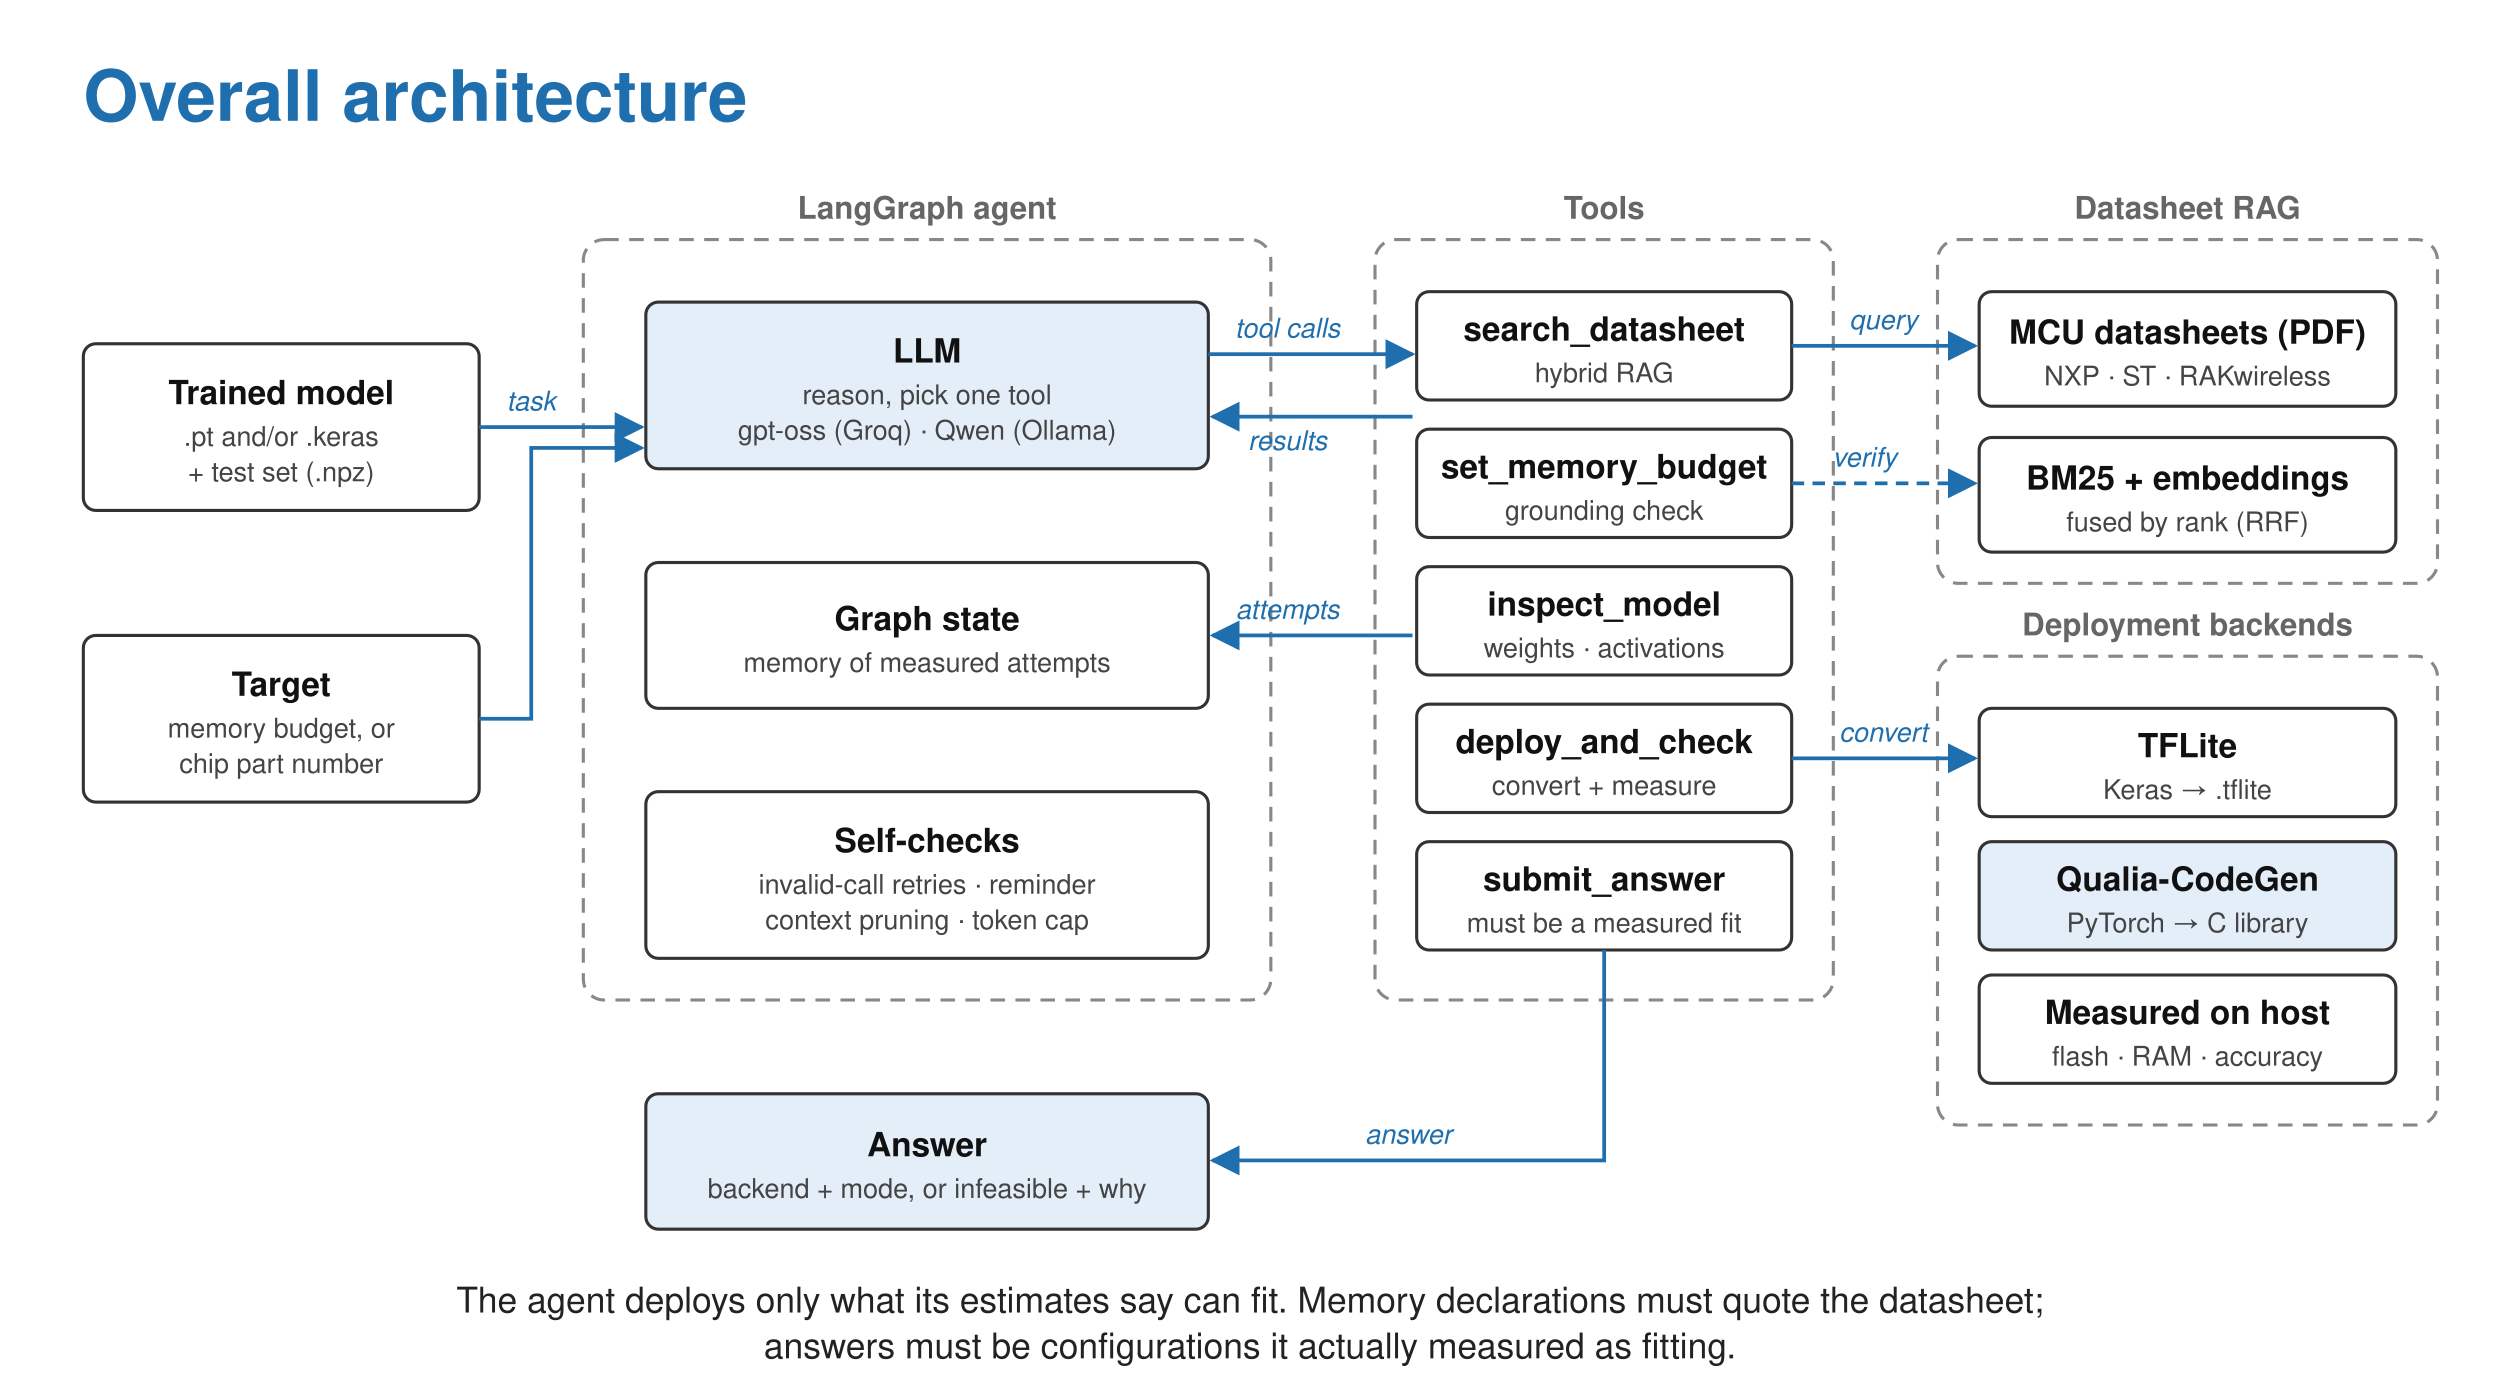
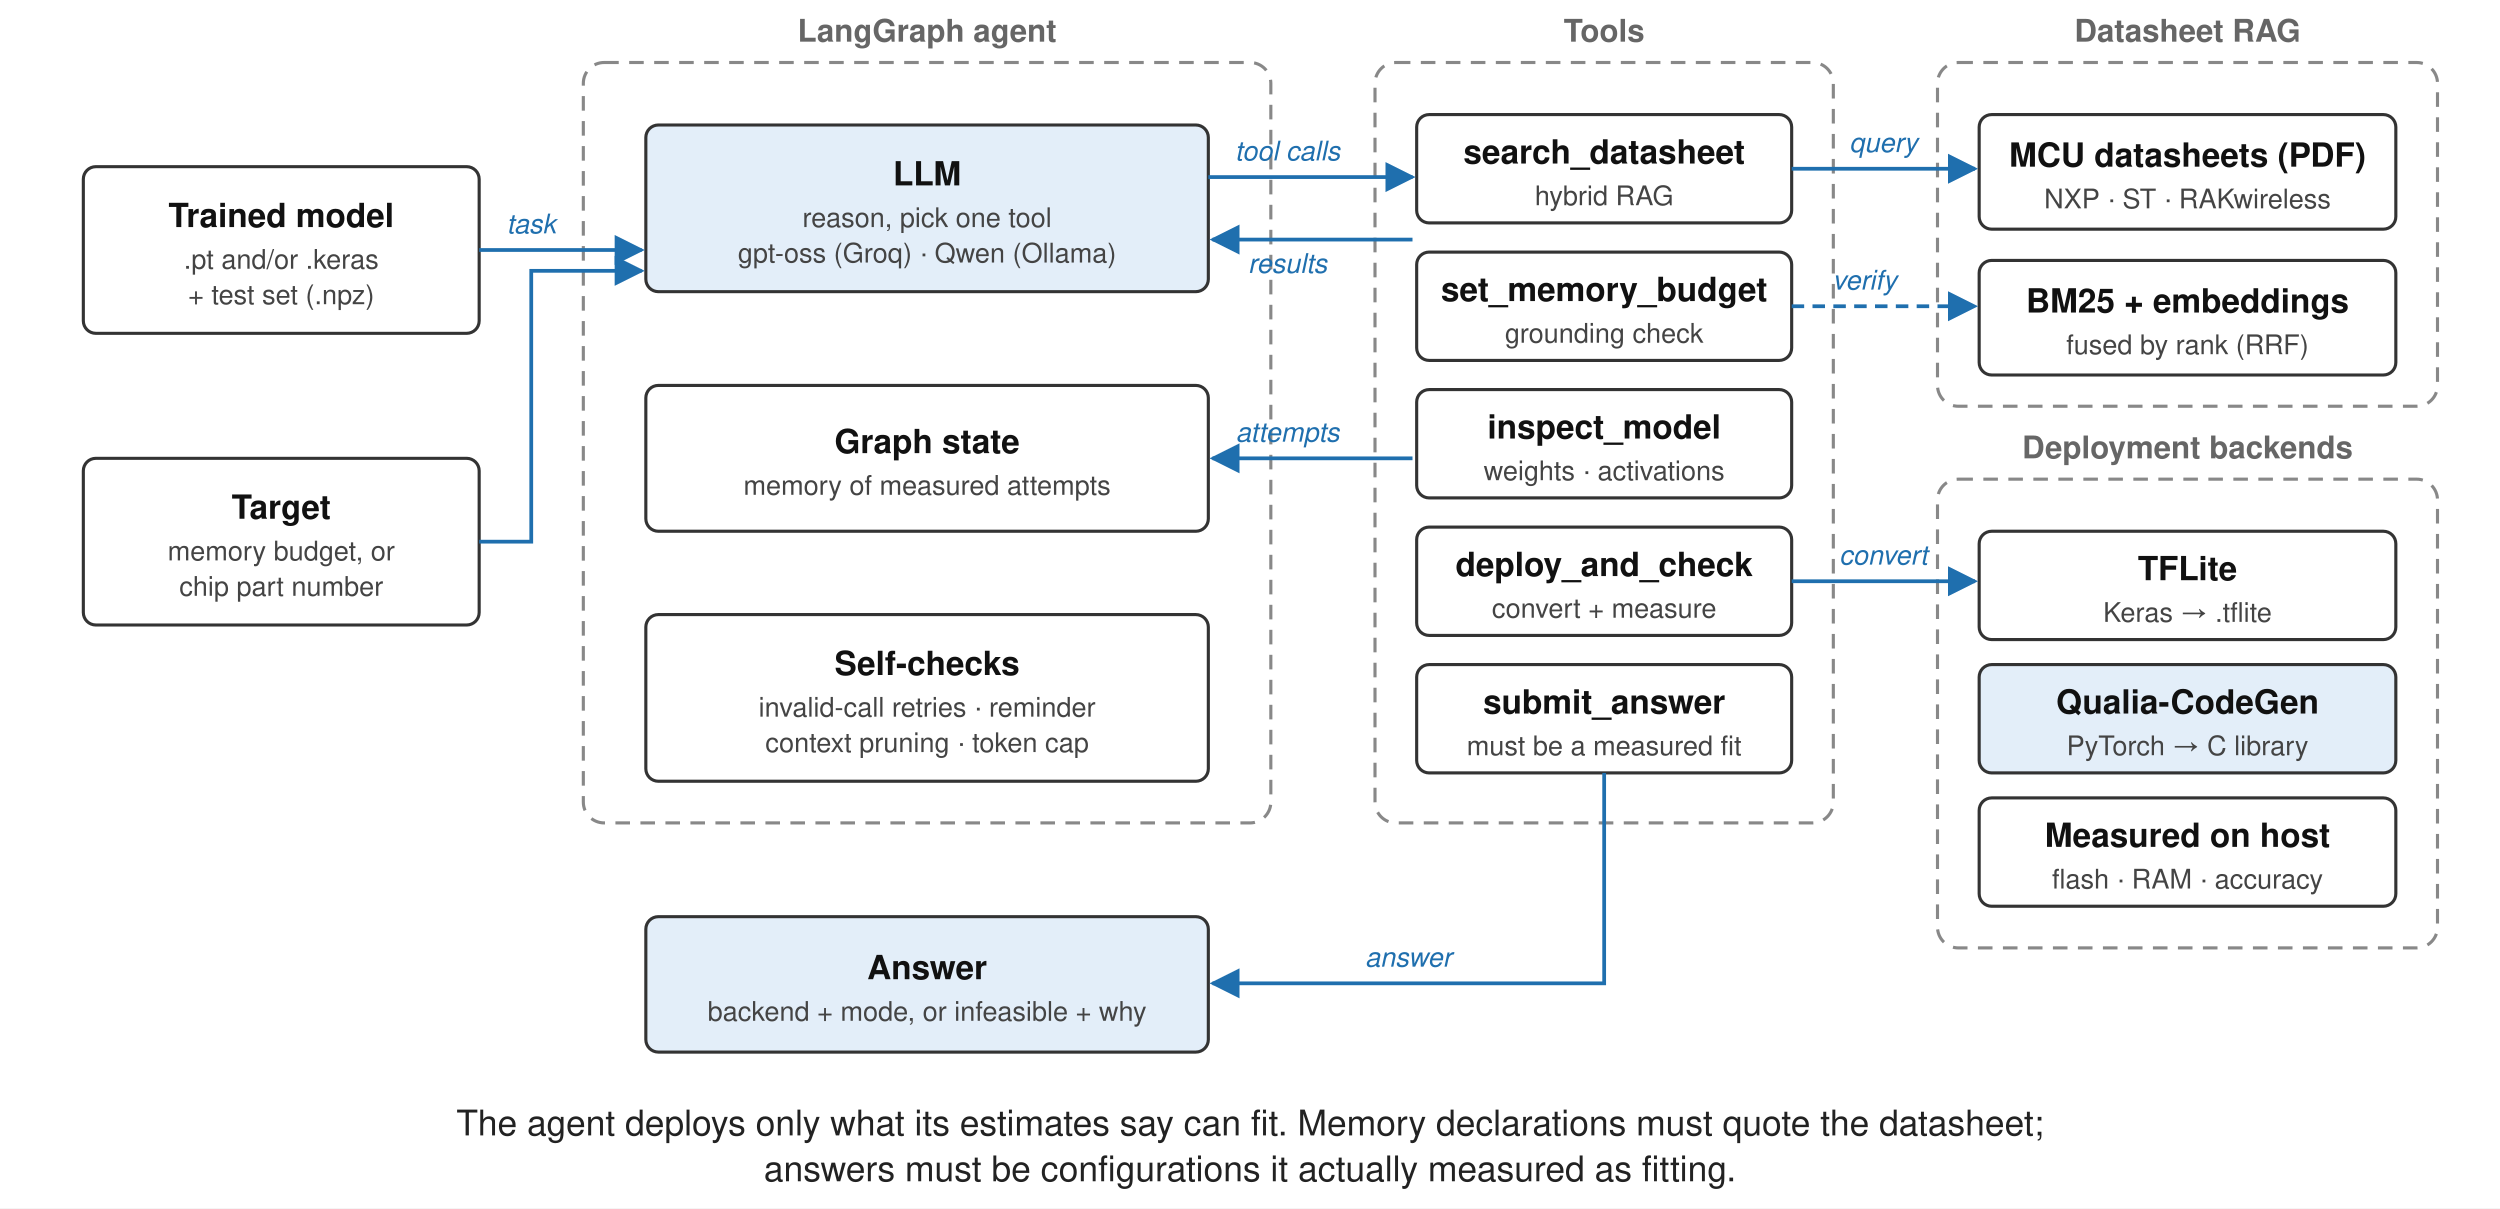
- <svg xmlns="http://www.w3.org/2000/svg" width="1200" height="660" viewBox="0 0 1200 660" font-family="Helvetica, Arial, DejaVu Sans, sans-serif">
+ <svg xmlns="http://www.w3.org/2000/svg" width="1200" height="580" viewBox="0 0 1200 580" font-family="Helvetica, Arial, DejaVu Sans, sans-serif">
  <defs>
    <marker id="arr" viewBox="0 0 10 10" refX="9" refY="5" markerWidth="8" markerHeight="8" orient="auto">
      <path d="M 0 0 L 10 5 L 0 10 z" fill="#1f6fae" />
    </marker>
  </defs>
  <rect width="100%" height="100%" fill="#ffffff" />
-   <text x="40" y="58" font-size="34" font-weight="bold" fill="#1f6fae">Overall architecture</text>
-   <rect x="40" y="165" width="190" height="80" rx="6" fill="#ffffff" stroke="#333" stroke-width="1.5" />
-   <text x="135.0" y="194.0" text-anchor="middle" font-size="16" font-weight="bold" fill="#111">Trained model</text>
-   <text x="135.0" y="214.0" text-anchor="middle" font-size="13" font-weight="normal" fill="#444">.pt and/or .keras</text>
-   <text x="135.0" y="231.0" text-anchor="middle" font-size="13" font-weight="normal" fill="#444">+ test set (.npz)</text>
-   <rect x="40" y="305" width="190" height="80" rx="6" fill="#ffffff" stroke="#333" stroke-width="1.5" />
-   <text x="135.0" y="334.0" text-anchor="middle" font-size="16" font-weight="bold" fill="#111">Target</text>
-   <text x="135.0" y="354.0" text-anchor="middle" font-size="13" font-weight="normal" fill="#444">memory budget, or</text>
-   <text x="135.0" y="371.0" text-anchor="middle" font-size="13" font-weight="normal" fill="#444">chip part number</text>
-   <rect x="280" y="115" width="330" height="365" rx="10" fill="none" stroke="#888" stroke-width="1.5" stroke-dasharray="7 5" />
-   <text x="445.0" y="105" text-anchor="middle" font-size="15" font-weight="bold" fill="#666">LangGraph agent</text>
-   <rect x="310" y="145" width="270" height="80" rx="6" fill="#e3eef9" stroke="#333" stroke-width="1.5" />
-   <text x="445.0" y="174.0" text-anchor="middle" font-size="16" font-weight="bold" fill="#111">LLM</text>
-   <text x="445.0" y="194.0" text-anchor="middle" font-size="13" font-weight="normal" fill="#444">reason, pick one tool</text>
-   <text x="445.0" y="211.0" text-anchor="middle" font-size="13" font-weight="normal" fill="#444">gpt-oss (Groq) · Qwen (Ollama)</text>
-   <rect x="310" y="270" width="270" height="70" rx="6" fill="#ffffff" stroke="#333" stroke-width="1.5" />
-   <text x="445.0" y="302.5" text-anchor="middle" font-size="16" font-weight="bold" fill="#111">Graph state</text>
-   <text x="445.0" y="322.5" text-anchor="middle" font-size="13" font-weight="normal" fill="#444">memory of measured attempts</text>
-   <rect x="310" y="380" width="270" height="80" rx="6" fill="#ffffff" stroke="#333" stroke-width="1.5" />
-   <text x="445.0" y="409.0" text-anchor="middle" font-size="16" font-weight="bold" fill="#111">Self-checks</text>
-   <text x="445.0" y="429.0" text-anchor="middle" font-size="13" font-weight="normal" fill="#444">invalid-call retries · reminder</text>
-   <text x="445.0" y="446.0" text-anchor="middle" font-size="13" font-weight="normal" fill="#444">context pruning · token cap</text>
-   <rect x="660" y="115" width="220" height="365" rx="10" fill="none" stroke="#888" stroke-width="1.5" stroke-dasharray="7 5" />
-   <text x="770.0" y="105" text-anchor="middle" font-size="15" font-weight="bold" fill="#666">Tools</text>
-   <rect x="680" y="140" width="180" height="52" rx="6" fill="#ffffff" stroke="#333" stroke-width="1.5" />
-   <text x="770.0" y="163.5" text-anchor="middle" font-size="16" font-weight="bold" fill="#111">search_datasheet</text>
-   <text x="770.0" y="183.5" text-anchor="middle" font-size="13" font-weight="normal" fill="#444">hybrid RAG</text>
-   <rect x="680" y="206" width="180" height="52" rx="6" fill="#ffffff" stroke="#333" stroke-width="1.5" />
-   <text x="770.0" y="229.5" text-anchor="middle" font-size="16" font-weight="bold" fill="#111">set_memory_budget</text>
-   <text x="770.0" y="249.5" text-anchor="middle" font-size="13" font-weight="normal" fill="#444">grounding check</text>
-   <rect x="680" y="272" width="180" height="52" rx="6" fill="#ffffff" stroke="#333" stroke-width="1.5" />
-   <text x="770.0" y="295.5" text-anchor="middle" font-size="16" font-weight="bold" fill="#111">inspect_model</text>
-   <text x="770.0" y="315.5" text-anchor="middle" font-size="13" font-weight="normal" fill="#444">weights · activations</text>
-   <rect x="680" y="338" width="180" height="52" rx="6" fill="#ffffff" stroke="#333" stroke-width="1.5" />
-   <text x="770.0" y="361.5" text-anchor="middle" font-size="16" font-weight="bold" fill="#111">deploy_and_check</text>
-   <text x="770.0" y="381.5" text-anchor="middle" font-size="13" font-weight="normal" fill="#444">convert + measure</text>
-   <rect x="680" y="404" width="180" height="52" rx="6" fill="#ffffff" stroke="#333" stroke-width="1.5" />
-   <text x="770.0" y="427.5" text-anchor="middle" font-size="16" font-weight="bold" fill="#111">submit_answer</text>
-   <text x="770.0" y="447.5" text-anchor="middle" font-size="13" font-weight="normal" fill="#444">must be a measured fit</text>
-   <rect x="930" y="115" width="240" height="165" rx="10" fill="none" stroke="#888" stroke-width="1.5" stroke-dasharray="7 5" />
-   <text x="1050.0" y="105" text-anchor="middle" font-size="15" font-weight="bold" fill="#666">Datasheet RAG</text>
-   <rect x="950" y="140" width="200" height="55" rx="6" fill="#ffffff" stroke="#333" stroke-width="1.5" />
-   <text x="1050.0" y="165.0" text-anchor="middle" font-size="16" font-weight="bold" fill="#111">MCU datasheets (PDF)</text>
-   <text x="1050.0" y="185.0" text-anchor="middle" font-size="13" font-weight="normal" fill="#444">NXP · ST · RAKwireless</text>
-   <rect x="950" y="210" width="200" height="55" rx="6" fill="#ffffff" stroke="#333" stroke-width="1.5" />
-   <text x="1050.0" y="235.0" text-anchor="middle" font-size="16" font-weight="bold" fill="#111">BM25 + embeddings</text>
-   <text x="1050.0" y="255.0" text-anchor="middle" font-size="13" font-weight="normal" fill="#444">fused by rank (RRF)</text>
-   <rect x="930" y="315" width="240" height="225" rx="10" fill="none" stroke="#888" stroke-width="1.5" stroke-dasharray="7 5" />
-   <text x="1050.0" y="305" text-anchor="middle" font-size="15" font-weight="bold" fill="#666">Deployment backends</text>
-   <rect x="950" y="340" width="200" height="52" rx="6" fill="#ffffff" stroke="#333" stroke-width="1.5" />
-   <text x="1050.0" y="363.5" text-anchor="middle" font-size="16" font-weight="bold" fill="#111">TFLite</text>
-   <text x="1050.0" y="383.5" text-anchor="middle" font-size="13" font-weight="normal" fill="#444">Keras → .tflite</text>
-   <rect x="950" y="404" width="200" height="52" rx="6" fill="#e3eef9" stroke="#333" stroke-width="1.5" />
-   <text x="1050.0" y="427.5" text-anchor="middle" font-size="16" font-weight="bold" fill="#111">Qualia-CodeGen</text>
-   <text x="1050.0" y="447.5" text-anchor="middle" font-size="13" font-weight="normal" fill="#444">PyTorch → C library</text>
-   <rect x="950" y="468" width="200" height="52" rx="6" fill="#ffffff" stroke="#333" stroke-width="1.5" />
-   <text x="1050.0" y="491.5" text-anchor="middle" font-size="16" font-weight="bold" fill="#111">Measured on host</text>
-   <text x="1050.0" y="511.5" text-anchor="middle" font-size="13" font-weight="normal" fill="#444">flash · RAM · accuracy</text>
-   <rect x="310" y="525" width="270" height="65" rx="6" fill="#e3eef9" stroke="#333" stroke-width="1.5" />
-   <text x="445.0" y="555.0" text-anchor="middle" font-size="16" font-weight="bold" fill="#111">Answer</text>
-   <text x="445.0" y="575.0" text-anchor="middle" font-size="13" font-weight="normal" fill="#444">backend + mode, or infeasible + why</text>
-   <path d="M 230 205 L 308 205" fill="none" stroke="#1f6fae" stroke-width="1.8" marker-end="url(#arr)" />
-   <text x="255" y="197" text-anchor="middle" font-size="13" font-style="italic" fill="#1f6fae">task</text>
-   <path d="M 230 345 L 255 345 L 255 215 L 308 215" fill="none" stroke="#1f6fae" stroke-width="1.8" marker-end="url(#arr)" />
-   <path d="M 580 170 L 678 170" fill="none" stroke="#1f6fae" stroke-width="1.8" marker-end="url(#arr)" />
-   <text x="618" y="162" text-anchor="middle" font-size="13" font-style="italic" fill="#1f6fae">tool calls</text>
-   <path d="M 678 200 L 582 200" fill="none" stroke="#1f6fae" stroke-width="1.8" marker-end="url(#arr)" />
-   <text x="618" y="216" text-anchor="middle" font-size="13" font-style="italic" fill="#1f6fae">results</text>
-   <path d="M 678 305 L 582 305" fill="none" stroke="#1f6fae" stroke-width="1.8" marker-end="url(#arr)" />
-   <text x="618" y="297" text-anchor="middle" font-size="13" font-style="italic" fill="#1f6fae">attempts</text>
-   <path d="M 860 166 L 948 166" fill="none" stroke="#1f6fae" stroke-width="1.8" marker-end="url(#arr)" />
-   <text x="904" y="158" text-anchor="middle" font-size="13" font-style="italic" fill="#1f6fae">query</text>
-   <path d="M 860 232 L 948 232" fill="none" stroke="#1f6fae" stroke-width="1.8" stroke-dasharray="6 4" marker-end="url(#arr)" />
-   <text x="895" y="224" text-anchor="middle" font-size="13" font-style="italic" fill="#1f6fae">verify</text>
-   <path d="M 860 364 L 948 364" fill="none" stroke="#1f6fae" stroke-width="1.8" marker-end="url(#arr)" />
-   <text x="904" y="356" text-anchor="middle" font-size="13" font-style="italic" fill="#1f6fae">convert</text>
-   <path d="M 770 456 L 770 557 L 582 557" fill="none" stroke="#1f6fae" stroke-width="1.8" marker-end="url(#arr)" />
-   <text x="676" y="549" text-anchor="middle" font-size="13" font-style="italic" fill="#1f6fae">answer</text>
-   <text x="600.0" y="630" text-anchor="middle" font-size="17" fill="#222">The agent deploys only what its estimates say can fit. Memory declarations must quote the datasheet;</text>
-   <text x="600.0" y="652" text-anchor="middle" font-size="17" fill="#222">answers must be configurations it actually measured as fitting.</text>
+   <g transform="translate(0 -85)">
+     <rect x="40" y="165" width="190" height="80" rx="6" fill="#ffffff" stroke="#333" stroke-width="1.5" />
+     <text x="135.0" y="194.0" text-anchor="middle" font-size="16" font-weight="bold" fill="#111">Trained model</text>
+     <text x="135.0" y="214.0" text-anchor="middle" font-size="13" font-weight="normal" fill="#444">.pt and/or .keras</text>
+     <text x="135.0" y="231.0" text-anchor="middle" font-size="13" font-weight="normal" fill="#444">+ test set (.npz)</text>
+     <rect x="40" y="305" width="190" height="80" rx="6" fill="#ffffff" stroke="#333" stroke-width="1.5" />
+     <text x="135.0" y="334.0" text-anchor="middle" font-size="16" font-weight="bold" fill="#111">Target</text>
+     <text x="135.0" y="354.0" text-anchor="middle" font-size="13" font-weight="normal" fill="#444">memory budget, or</text>
+     <text x="135.0" y="371.0" text-anchor="middle" font-size="13" font-weight="normal" fill="#444">chip part number</text>
+     <rect x="280" y="115" width="330" height="365" rx="10" fill="none" stroke="#888" stroke-width="1.5" stroke-dasharray="7 5" />
+     <text x="445.0" y="105" text-anchor="middle" font-size="15" font-weight="bold" fill="#666">LangGraph agent</text>
+     <rect x="310" y="145" width="270" height="80" rx="6" fill="#e3eef9" stroke="#333" stroke-width="1.5" />
+     <text x="445.0" y="174.0" text-anchor="middle" font-size="16" font-weight="bold" fill="#111">LLM</text>
+     <text x="445.0" y="194.0" text-anchor="middle" font-size="13" font-weight="normal" fill="#444">reason, pick one tool</text>
+     <text x="445.0" y="211.0" text-anchor="middle" font-size="13" font-weight="normal" fill="#444">gpt-oss (Groq) · Qwen (Ollama)</text>
+     <rect x="310" y="270" width="270" height="70" rx="6" fill="#ffffff" stroke="#333" stroke-width="1.5" />
+     <text x="445.0" y="302.5" text-anchor="middle" font-size="16" font-weight="bold" fill="#111">Graph state</text>
+     <text x="445.0" y="322.5" text-anchor="middle" font-size="13" font-weight="normal" fill="#444">memory of measured attempts</text>
+     <rect x="310" y="380" width="270" height="80" rx="6" fill="#ffffff" stroke="#333" stroke-width="1.5" />
+     <text x="445.0" y="409.0" text-anchor="middle" font-size="16" font-weight="bold" fill="#111">Self-checks</text>
+     <text x="445.0" y="429.0" text-anchor="middle" font-size="13" font-weight="normal" fill="#444">invalid-call retries · reminder</text>
+     <text x="445.0" y="446.0" text-anchor="middle" font-size="13" font-weight="normal" fill="#444">context pruning · token cap</text>
+     <rect x="660" y="115" width="220" height="365" rx="10" fill="none" stroke="#888" stroke-width="1.5" stroke-dasharray="7 5" />
+     <text x="770.0" y="105" text-anchor="middle" font-size="15" font-weight="bold" fill="#666">Tools</text>
+     <rect x="680" y="140" width="180" height="52" rx="6" fill="#ffffff" stroke="#333" stroke-width="1.5" />
+     <text x="770.0" y="163.5" text-anchor="middle" font-size="16" font-weight="bold" fill="#111">search_datasheet</text>
+     <text x="770.0" y="183.5" text-anchor="middle" font-size="13" font-weight="normal" fill="#444">hybrid RAG</text>
+     <rect x="680" y="206" width="180" height="52" rx="6" fill="#ffffff" stroke="#333" stroke-width="1.5" />
+     <text x="770.0" y="229.5" text-anchor="middle" font-size="16" font-weight="bold" fill="#111">set_memory_budget</text>
+     <text x="770.0" y="249.5" text-anchor="middle" font-size="13" font-weight="normal" fill="#444">grounding check</text>
+     <rect x="680" y="272" width="180" height="52" rx="6" fill="#ffffff" stroke="#333" stroke-width="1.5" />
+     <text x="770.0" y="295.5" text-anchor="middle" font-size="16" font-weight="bold" fill="#111">inspect_model</text>
+     <text x="770.0" y="315.5" text-anchor="middle" font-size="13" font-weight="normal" fill="#444">weights · activations</text>
+     <rect x="680" y="338" width="180" height="52" rx="6" fill="#ffffff" stroke="#333" stroke-width="1.5" />
+     <text x="770.0" y="361.5" text-anchor="middle" font-size="16" font-weight="bold" fill="#111">deploy_and_check</text>
+     <text x="770.0" y="381.5" text-anchor="middle" font-size="13" font-weight="normal" fill="#444">convert + measure</text>
+     <rect x="680" y="404" width="180" height="52" rx="6" fill="#ffffff" stroke="#333" stroke-width="1.5" />
+     <text x="770.0" y="427.5" text-anchor="middle" font-size="16" font-weight="bold" fill="#111">submit_answer</text>
+     <text x="770.0" y="447.5" text-anchor="middle" font-size="13" font-weight="normal" fill="#444">must be a measured fit</text>
+     <rect x="930" y="115" width="240" height="165" rx="10" fill="none" stroke="#888" stroke-width="1.5" stroke-dasharray="7 5" />
+     <text x="1050.0" y="105" text-anchor="middle" font-size="15" font-weight="bold" fill="#666">Datasheet RAG</text>
+     <rect x="950" y="140" width="200" height="55" rx="6" fill="#ffffff" stroke="#333" stroke-width="1.5" />
+     <text x="1050.0" y="165.0" text-anchor="middle" font-size="16" font-weight="bold" fill="#111">MCU datasheets (PDF)</text>
+     <text x="1050.0" y="185.0" text-anchor="middle" font-size="13" font-weight="normal" fill="#444">NXP · ST · RAKwireless</text>
+     <rect x="950" y="210" width="200" height="55" rx="6" fill="#ffffff" stroke="#333" stroke-width="1.5" />
+     <text x="1050.0" y="235.0" text-anchor="middle" font-size="16" font-weight="bold" fill="#111">BM25 + embeddings</text>
+     <text x="1050.0" y="255.0" text-anchor="middle" font-size="13" font-weight="normal" fill="#444">fused by rank (RRF)</text>
+     <rect x="930" y="315" width="240" height="225" rx="10" fill="none" stroke="#888" stroke-width="1.5" stroke-dasharray="7 5" />
+     <text x="1050.0" y="305" text-anchor="middle" font-size="15" font-weight="bold" fill="#666">Deployment backends</text>
+     <rect x="950" y="340" width="200" height="52" rx="6" fill="#ffffff" stroke="#333" stroke-width="1.5" />
+     <text x="1050.0" y="363.5" text-anchor="middle" font-size="16" font-weight="bold" fill="#111">TFLite</text>
+     <text x="1050.0" y="383.5" text-anchor="middle" font-size="13" font-weight="normal" fill="#444">Keras → .tflite</text>
+     <rect x="950" y="404" width="200" height="52" rx="6" fill="#e3eef9" stroke="#333" stroke-width="1.5" />
+     <text x="1050.0" y="427.5" text-anchor="middle" font-size="16" font-weight="bold" fill="#111">Qualia-CodeGen</text>
+     <text x="1050.0" y="447.5" text-anchor="middle" font-size="13" font-weight="normal" fill="#444">PyTorch → C library</text>
+     <rect x="950" y="468" width="200" height="52" rx="6" fill="#ffffff" stroke="#333" stroke-width="1.5" />
+     <text x="1050.0" y="491.5" text-anchor="middle" font-size="16" font-weight="bold" fill="#111">Measured on host</text>
+     <text x="1050.0" y="511.5" text-anchor="middle" font-size="13" font-weight="normal" fill="#444">flash · RAM · accuracy</text>
+     <rect x="310" y="525" width="270" height="65" rx="6" fill="#e3eef9" stroke="#333" stroke-width="1.5" />
+     <text x="445.0" y="555.0" text-anchor="middle" font-size="16" font-weight="bold" fill="#111">Answer</text>
+     <text x="445.0" y="575.0" text-anchor="middle" font-size="13" font-weight="normal" fill="#444">backend + mode, or infeasible + why</text>
+     <path d="M 230 205 L 308 205" fill="none" stroke="#1f6fae" stroke-width="1.8" marker-end="url(#arr)" />
+     <text x="255" y="197" text-anchor="middle" font-size="13" font-style="italic" fill="#1f6fae">task</text>
+     <path d="M 230 345 L 255 345 L 255 215 L 308 215" fill="none" stroke="#1f6fae" stroke-width="1.8" marker-end="url(#arr)" />
+     <path d="M 580 170 L 678 170" fill="none" stroke="#1f6fae" stroke-width="1.8" marker-end="url(#arr)" />
+     <text x="618" y="162" text-anchor="middle" font-size="13" font-style="italic" fill="#1f6fae">tool calls</text>
+     <path d="M 678 200 L 582 200" fill="none" stroke="#1f6fae" stroke-width="1.8" marker-end="url(#arr)" />
+     <text x="618" y="216" text-anchor="middle" font-size="13" font-style="italic" fill="#1f6fae">results</text>
+     <path d="M 678 305 L 582 305" fill="none" stroke="#1f6fae" stroke-width="1.8" marker-end="url(#arr)" />
+     <text x="618" y="297" text-anchor="middle" font-size="13" font-style="italic" fill="#1f6fae">attempts</text>
+     <path d="M 860 166 L 948 166" fill="none" stroke="#1f6fae" stroke-width="1.8" marker-end="url(#arr)" />
+     <text x="904" y="158" text-anchor="middle" font-size="13" font-style="italic" fill="#1f6fae">query</text>
+     <path d="M 860 232 L 948 232" fill="none" stroke="#1f6fae" stroke-width="1.8" stroke-dasharray="6 4" marker-end="url(#arr)" />
+     <text x="895" y="224" text-anchor="middle" font-size="13" font-style="italic" fill="#1f6fae">verify</text>
+     <path d="M 860 364 L 948 364" fill="none" stroke="#1f6fae" stroke-width="1.8" marker-end="url(#arr)" />
+     <text x="904" y="356" text-anchor="middle" font-size="13" font-style="italic" fill="#1f6fae">convert</text>
+     <path d="M 770 456 L 770 557 L 582 557" fill="none" stroke="#1f6fae" stroke-width="1.8" marker-end="url(#arr)" />
+     <text x="676" y="549" text-anchor="middle" font-size="13" font-style="italic" fill="#1f6fae">answer</text>
+     <text x="600.0" y="630" text-anchor="middle" font-size="17" fill="#222">The agent deploys only what its estimates say can fit. Memory declarations must quote the datasheet;</text>
+     <text x="600.0" y="652" text-anchor="middle" font-size="17" fill="#222">answers must be configurations it actually measured as fitting.</text>
+   </g>
</svg>
